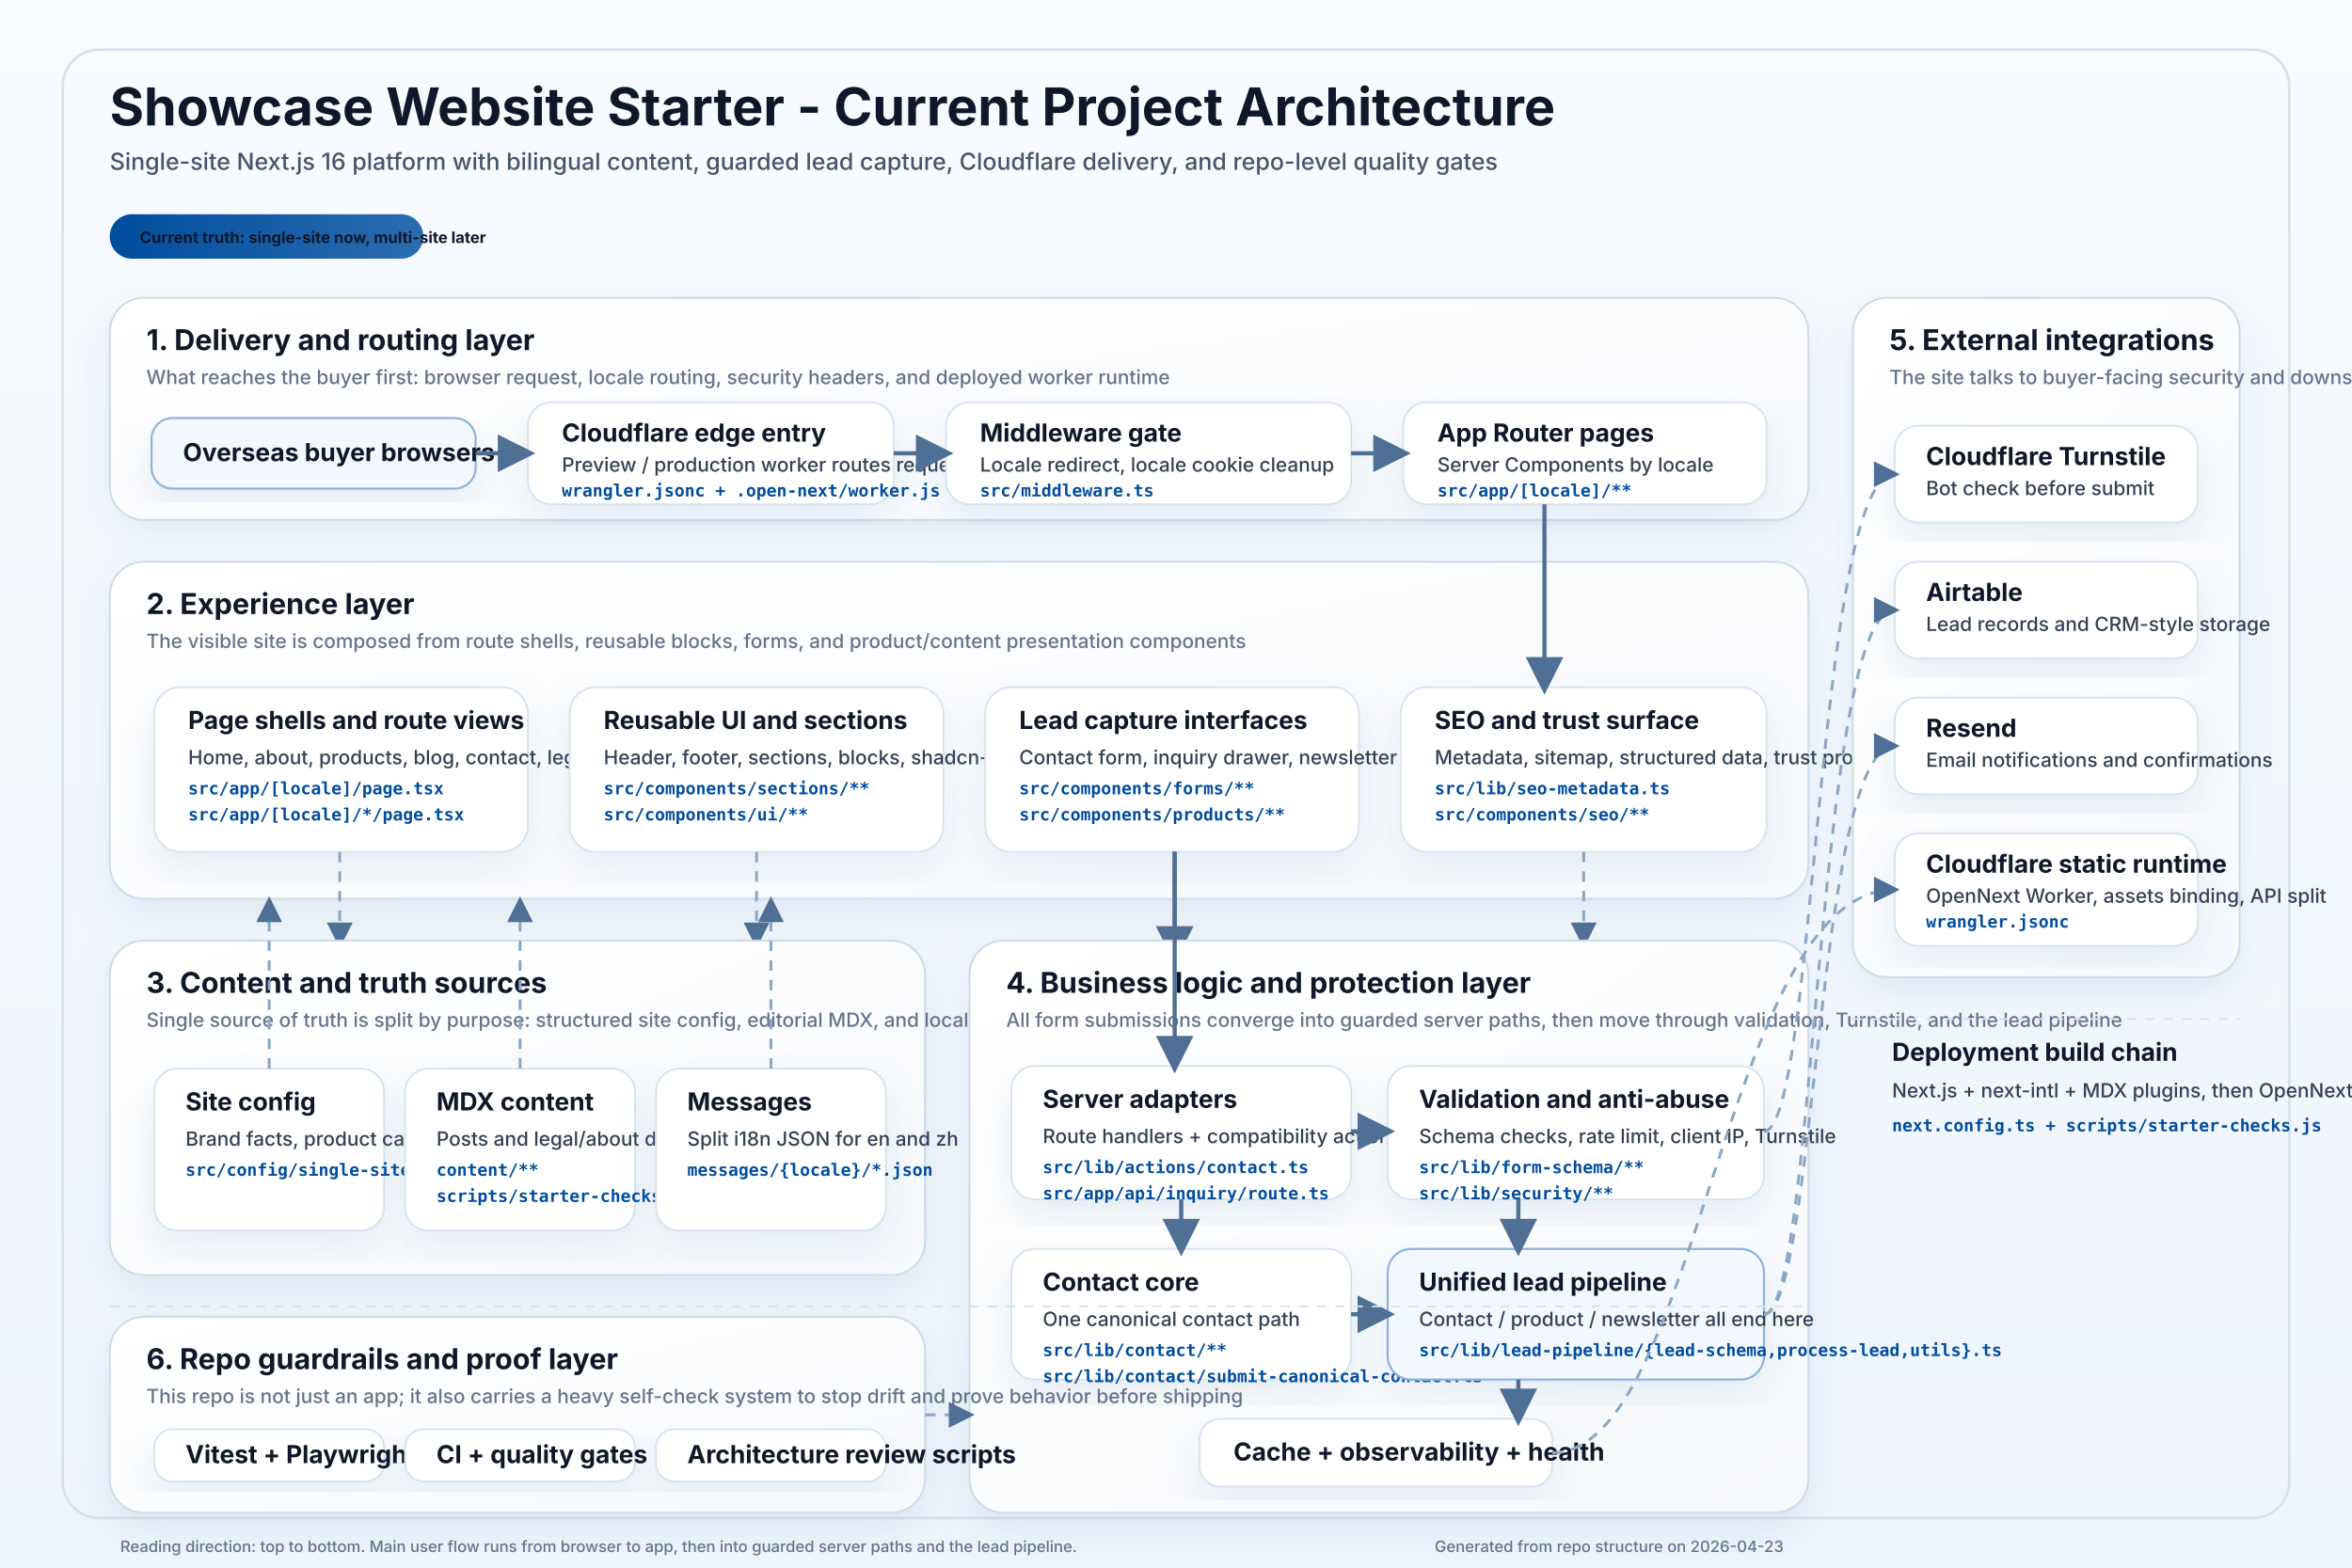
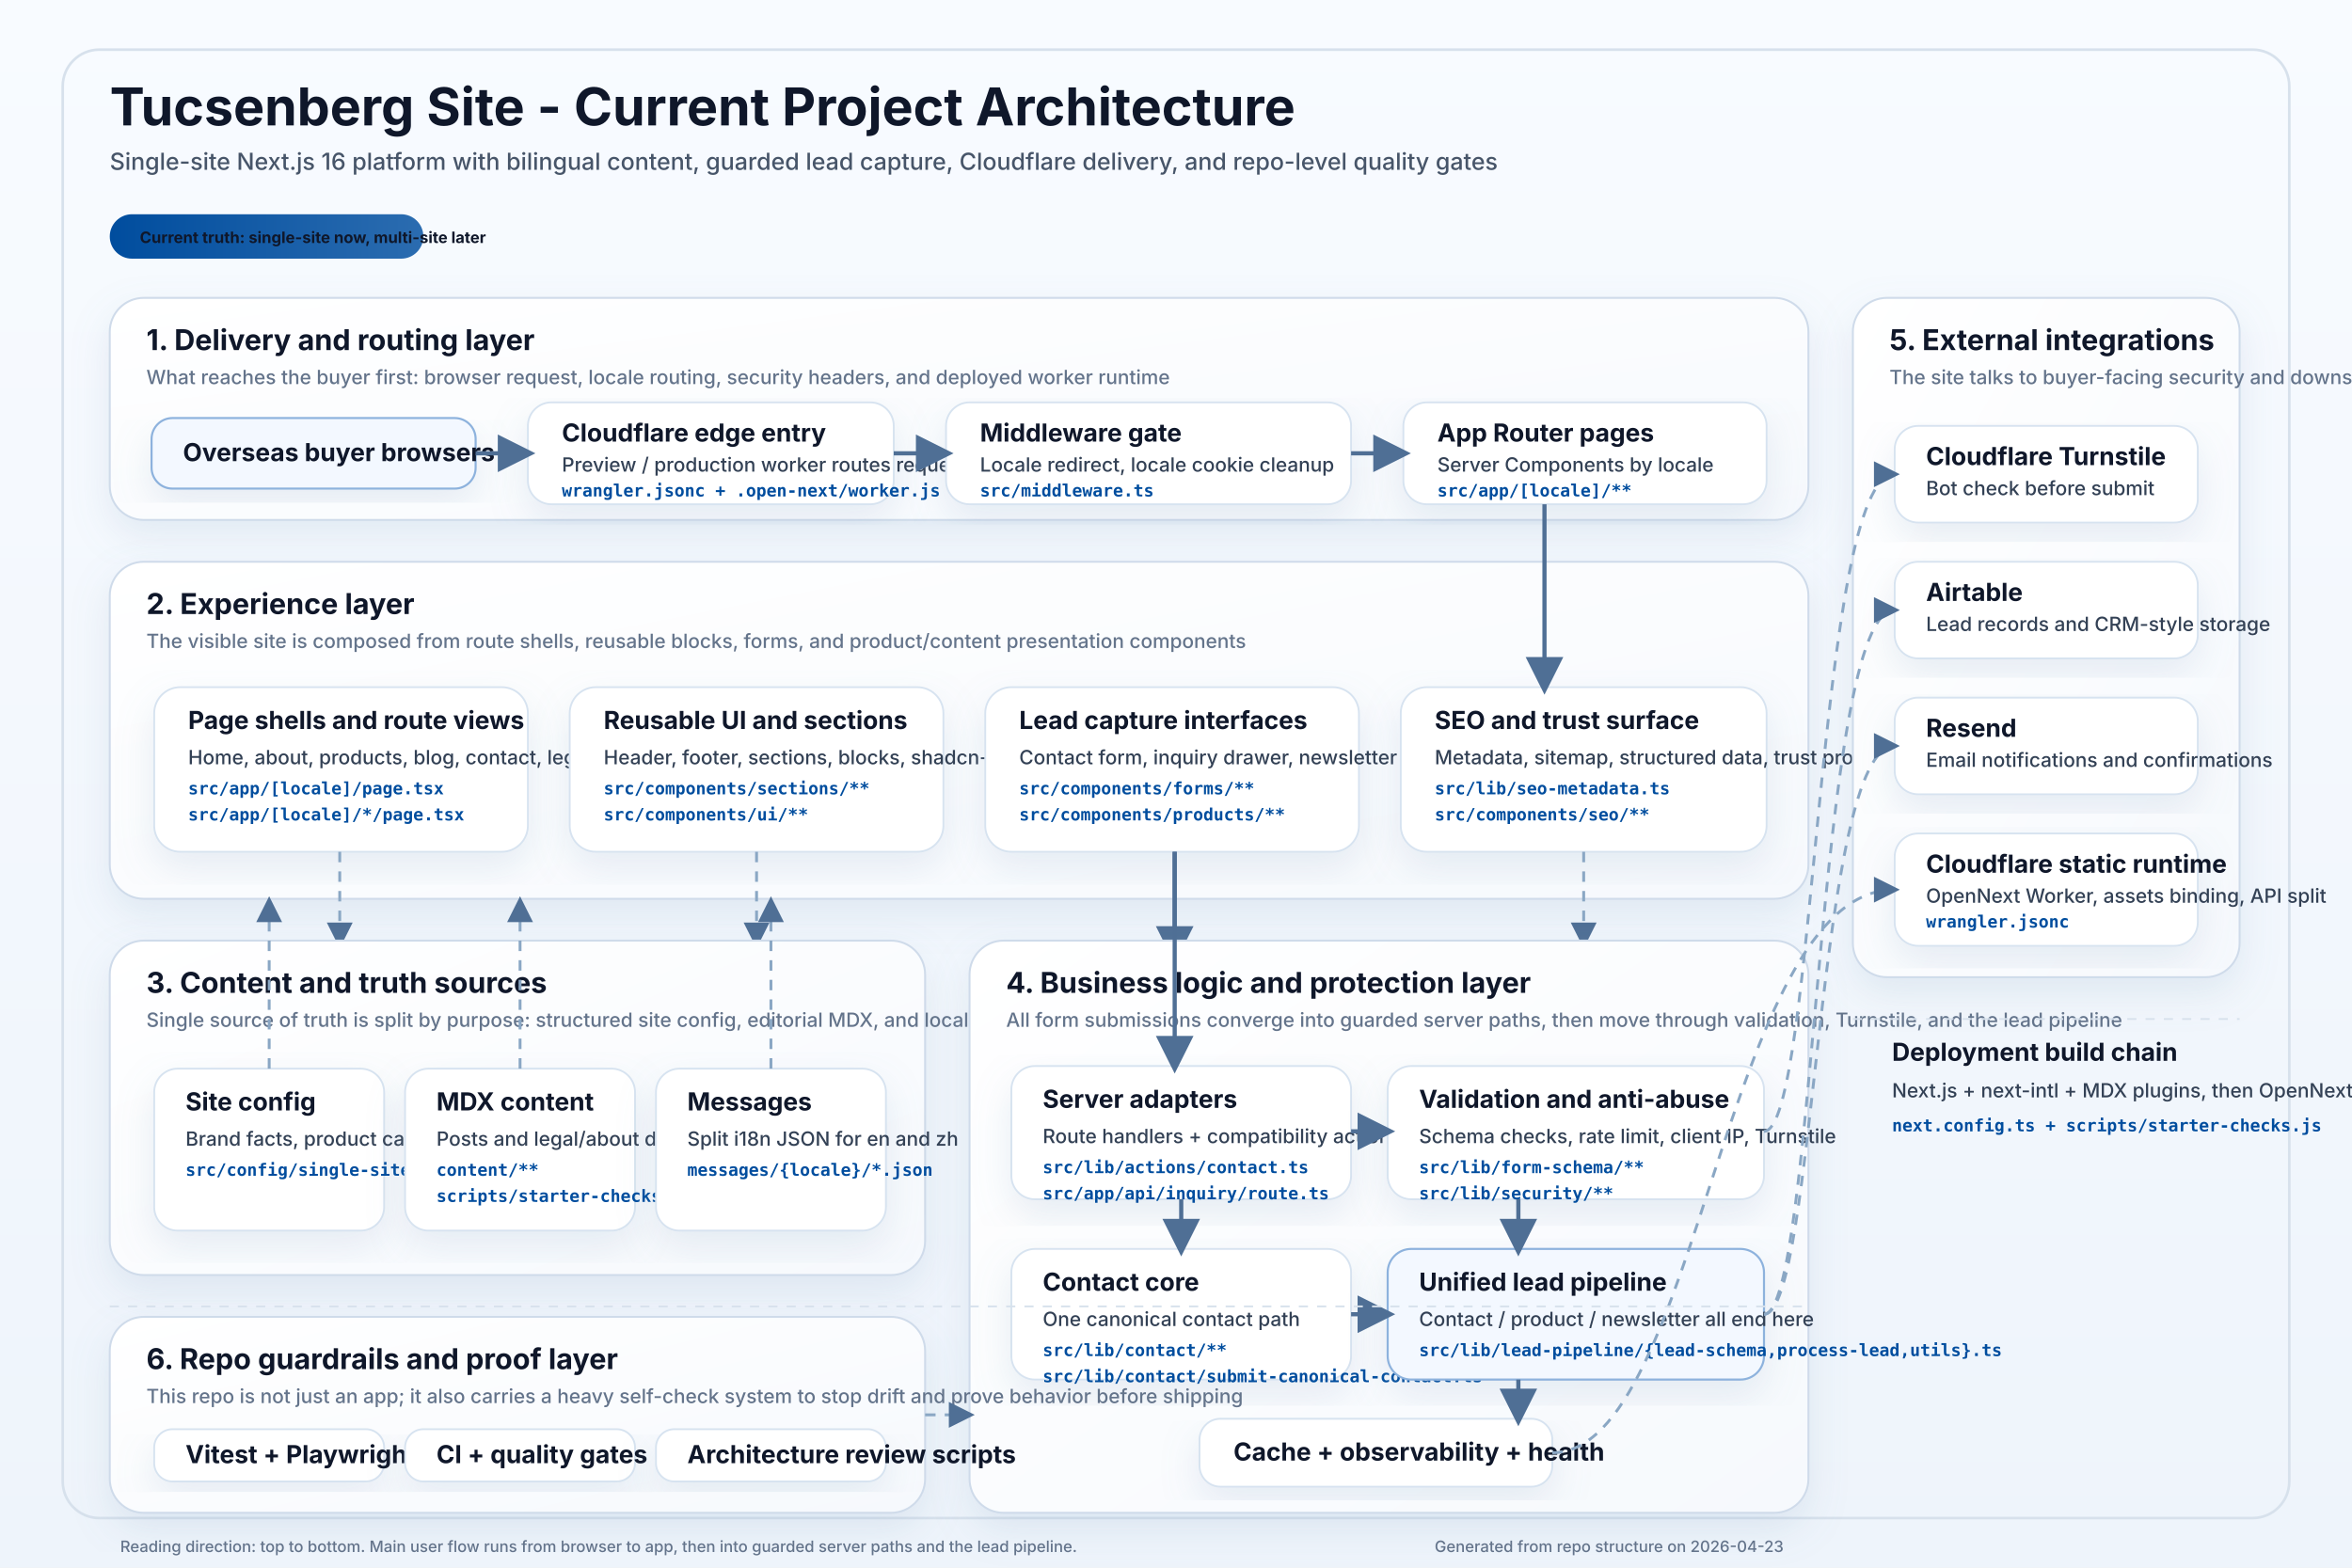
<svg xmlns="http://www.w3.org/2000/svg" width="1800" height="1200" viewBox="0 0 1800 1200" role="img" aria-labelledby="title desc">
  <defs>
    <linearGradient id="bg" x1="0" y1="0" x2="0" y2="1">
      <stop offset="0%" stop-color="#f8fbff" />
      <stop offset="100%" stop-color="#eef4fb" />
    </linearGradient>
    <linearGradient id="panel" x1="0" y1="0" x2="1" y2="1">
      <stop offset="0%" stop-color="#ffffff" />
      <stop offset="100%" stop-color="#f6f9fd" />
    </linearGradient>
    <linearGradient id="accent" x1="0" y1="0" x2="1" y2="0">
      <stop offset="0%" stop-color="#004d9e" />
      <stop offset="100%" stop-color="#2b6cb0" />
    </linearGradient>
    <filter id="shadow" x="-20%" y="-20%" width="140%" height="140%">
      <feDropShadow dx="0" dy="12" stdDeviation="14" flood-color="#8aa7c4" flood-opacity="0.18" />
    </filter>
    <marker id="arrow" viewBox="0 0 10 10" refX="8" refY="5" markerWidth="9" markerHeight="9" orient="auto-start-reverse">
      <path d="M 0 0 L 10 5 L 0 10 z" fill="#4f6f95" />
    </marker>
    <style>
      .title { font: 700 40px Inter, Arial, sans-serif; fill: #0f172a; }
      .subtitle { font: 500 18px Inter, Arial, sans-serif; fill: #475569; }
      .section-title { font: 700 22px Inter, Arial, sans-serif; fill: #0f172a; }
      .section-note { font: 500 15px Inter, Arial, sans-serif; fill: #64748b; }
      .box-title { font: 700 19px Inter, Arial, sans-serif; fill: #0f172a; }
      .box-copy { font: 500 15px Inter, Arial, sans-serif; fill: #334155; }
      .code { font: 600 13px "SFMono-Regular", Menlo, Consolas, monospace; fill: #004d9e; }
      .tiny { font: 500 12px Inter, Arial, sans-serif; fill: #64748b; }
      .chip { font: 700 12px Inter, Arial, sans-serif; fill: #0f172a; }
      .panel { fill: url(#panel); stroke: #cfdbea; stroke-width: 1.5; filter: url(#shadow); }
      .box { fill: #ffffff; stroke: #d7e3f0; stroke-width: 1.4; filter: url(#shadow); }
      .accent-box { fill: #f3f8ff; stroke: #8db2dd; stroke-width: 1.6; filter: url(#shadow); }
      .lane { fill: #ffffff; stroke: #d8e3ef; stroke-width: 1.6; }
      .flow { stroke: #4f6f95; stroke-width: 3.2; fill: none; marker-end: url(#arrow); }
      .flow-soft { stroke: #8aa7c4; stroke-width: 2.2; stroke-dasharray: 8 7; fill: none; marker-end: url(#arrow); }
      .divider { stroke: #d7e1ec; stroke-width: 1.4; stroke-dasharray: 7 7; }
    </style>
  </defs>
  <rect x="0" y="0" width="1800" height="1200" fill="url(#bg)" />
  <rect x="48" y="38" width="1704" height="1124" rx="28" fill="none" stroke="#d7e1ec" stroke-width="2" />
-   <text x="84" y="96" class="title">Showcase Website Starter - Current Project Architecture</text>
+   <text x="84" y="96" class="title">Tucsenberg Site - Current Project Architecture</text>
  <text x="84" y="130" class="subtitle">Single-site Next.js 16 platform with bilingual content, guarded lead capture, Cloudflare delivery, and repo-level quality gates</text>
  <rect x="84" y="164" width="240" height="34" rx="17" fill="url(#accent)" />
  <text x="107" y="186" class="chip" fill="#ffffff">Current truth: single-site now, multi-site later</text>
  <g>
    <rect x="84" y="228" width="1300" height="170" rx="26" class="panel" />
    <text x="112" y="268" class="section-title">1. Delivery and routing layer</text>
    <text x="112" y="294" class="section-note">What reaches the buyer first: browser request, locale routing, security headers, and deployed worker runtime</text>
    <rect x="116" y="320" width="248" height="54" rx="16" class="accent-box" />
    <text x="140" y="353" class="box-title">Overseas buyer browsers</text>
    <rect x="404" y="308" width="280" height="78" rx="18" class="box" />
    <text x="430" y="338" class="box-title">Cloudflare edge entry</text>
    <text x="430" y="361" class="box-copy">Preview / production worker routes requests</text>
    <text x="430" y="380" class="code">wrangler.jsonc + .open-next/worker.js</text>
    <rect x="724" y="308" width="310" height="78" rx="18" class="box" />
    <text x="750" y="338" class="box-title">Middleware gate</text>
    <text x="750" y="361" class="box-copy">Locale redirect, locale cookie cleanup</text>
    <text x="750" y="380" class="code">src/middleware.ts</text>
    <rect x="1074" y="308" width="278" height="78" rx="18" class="box" />
    <text x="1100" y="338" class="box-title">App Router pages</text>
    <text x="1100" y="361" class="box-copy">Server Components by locale</text>
    <text x="1100" y="380" class="code">src/app/[locale]/**</text>
    <path d="M364 347 L404 347" class="flow" />
    <path d="M684 347 L724 347" class="flow" />
    <path d="M1034 347 L1074 347" class="flow" />
  </g>
  <g>
    <rect x="84" y="430" width="1300" height="258" rx="26" class="panel" />
    <text x="112" y="470" class="section-title">2. Experience layer</text>
    <text x="112" y="496" class="section-note">The visible site is composed from route shells, reusable blocks, forms, and product/content presentation components</text>
    <rect x="118" y="526" width="286" height="126" rx="20" class="box" />
    <text x="144" y="558" class="box-title">Page shells and route views</text>
    <text x="144" y="585" class="box-copy">Home, about, products, blog, contact, legal pages</text>
    <text x="144" y="608" class="code">src/app/[locale]/page.tsx</text>
    <text x="144" y="628" class="code">src/app/[locale]/*/page.tsx</text>
    <rect x="436" y="526" width="286" height="126" rx="20" class="box" />
    <text x="462" y="558" class="box-title">Reusable UI and sections</text>
    <text x="462" y="585" class="box-copy">Header, footer, sections, blocks, shadcn-based UI</text>
    <text x="462" y="608" class="code">src/components/sections/**</text>
    <text x="462" y="628" class="code">src/components/ui/**</text>
    <rect x="754" y="526" width="286" height="126" rx="20" class="box" />
    <text x="780" y="558" class="box-title">Lead capture interfaces</text>
    <text x="780" y="585" class="box-copy">Contact form, inquiry drawer, newsletter widgets</text>
    <text x="780" y="608" class="code">src/components/forms/**</text>
    <text x="780" y="628" class="code">src/components/products/**</text>
    <rect x="1072" y="526" width="280" height="126" rx="20" class="box" />
    <text x="1098" y="558" class="box-title">SEO and trust surface</text>
    <text x="1098" y="585" class="box-copy">Metadata, sitemap, structured data, trust proof</text>
    <text x="1098" y="608" class="code">src/lib/seo-metadata.ts</text>
    <text x="1098" y="628" class="code">src/components/seo/**</text>
    <path d="M1182 386 L1182 526" class="flow" />
    <path d="M899 652 L899 732" class="flow" />
    <path d="M260 652 L260 722" class="flow-soft" />
    <path d="M579 652 L579 722" class="flow-soft" />
    <path d="M1212 652 L1212 722" class="flow-soft" />
  </g>
  <g>
    <rect x="84" y="720" width="624" height="256" rx="26" class="panel" />
    <text x="112" y="760" class="section-title">3. Content and truth sources</text>
    <text x="112" y="786" class="section-note">Single source of truth is split by purpose: structured site config, editorial MDX, and locale messages</text>
    <rect x="118" y="818" width="176" height="124" rx="18" class="box" />
    <text x="142" y="850" class="box-title">Site config</text>
    <text x="142" y="877" class="box-copy">Brand facts, product catalog, SEO truth</text>
    <text x="142" y="900" class="code">src/config/single-site*.ts</text>
    <rect x="310" y="818" width="176" height="124" rx="18" class="box" />
    <text x="334" y="850" class="box-title">MDX content</text>
    <text x="334" y="877" class="box-copy">Posts and legal/about draft content</text>
    <text x="334" y="900" class="code">content/**</text>
    <text x="334" y="920" class="code">scripts/starter-checks.js content-manifest</text>
    <rect x="502" y="818" width="176" height="124" rx="18" class="box" />
    <text x="526" y="850" class="box-title">Messages</text>
    <text x="526" y="877" class="box-copy">Split i18n JSON for en and zh</text>
    <text x="526" y="900" class="code">messages/{locale}/*.json</text>
    <path d="M206 818 L206 690" class="flow-soft" />
    <path d="M398 818 L398 690" class="flow-soft" />
    <path d="M590 818 L590 690" class="flow-soft" />
  </g>
  <g>
    <rect x="742" y="720" width="642" height="438" rx="26" class="panel" />
    <text x="770" y="760" class="section-title">4. Business logic and protection layer</text>
    <text x="770" y="786" class="section-note">All form submissions converge into guarded server paths, then move through validation, Turnstile, and the lead pipeline</text>
    <rect x="774" y="816" width="260" height="102" rx="18" class="box" />
    <text x="798" y="848" class="box-title">Server adapters</text>
    <text x="798" y="875" class="box-copy">Route handlers + compatibility action</text>
    <text x="798" y="898" class="code">src/lib/actions/contact.ts</text>
    <text x="798" y="918" class="code">src/app/api/inquiry/route.ts</text>
    <rect x="1062" y="816" width="288" height="102" rx="18" class="box" />
    <text x="1086" y="848" class="box-title">Validation and anti-abuse</text>
    <text x="1086" y="875" class="box-copy">Schema checks, rate limit, client IP, Turnstile</text>
    <text x="1086" y="898" class="code">src/lib/form-schema/**</text>
    <text x="1086" y="918" class="code">src/lib/security/**</text>
    <rect x="774" y="956" width="260" height="100" rx="18" class="box" />
    <text x="798" y="988" class="box-title">Contact core</text>
    <text x="798" y="1015" class="box-copy">One canonical contact path</text>
    <text x="798" y="1038" class="code">src/lib/contact/**</text>
    <text x="798" y="1058" class="code">src/lib/contact/submit-canonical-contact.ts</text>
    <rect x="1062" y="956" width="288" height="100" rx="18" class="accent-box" />
    <text x="1086" y="988" class="box-title">Unified lead pipeline</text>
    <text x="1086" y="1015" class="box-copy">Contact / product / newsletter all end here</text>
    <text x="1086" y="1038" class="code">src/lib/lead-pipeline/{lead-schema,process-lead,utils}.ts</text>
    <rect x="918" y="1086" width="270" height="52" rx="16" class="box" />
    <text x="944" y="1118" class="box-title">Cache + observability + health</text>
    <path d="M899 652 L899 816" class="flow" />
    <path d="M1034 866 L1062 866" class="flow" />
    <path d="M1162 918 L1162 956" class="flow" />
    <path d="M904 918 L904 956" class="flow" />
    <path d="M1034 1006 L1062 1006" class="flow" />
    <path d="M1162 1056 L1162 1086" class="flow" />
  </g>
  <g>
    <rect x="1418" y="228" width="296" height="520" rx="26" class="panel" />
    <text x="1446" y="268" class="section-title">5. External integrations</text>
    <text x="1446" y="294" class="section-note">The site talks to buyer-facing security and downstream sales tooling, plus Cloudflare cache primitives</text>
    <rect x="1450" y="326" width="232" height="74" rx="18" class="box" />
    <text x="1474" y="356" class="box-title">Cloudflare Turnstile</text>
    <text x="1474" y="379" class="box-copy">Bot check before submit</text>
    <rect x="1450" y="430" width="232" height="74" rx="18" class="box" />
    <text x="1474" y="460" class="box-title">Airtable</text>
    <text x="1474" y="483" class="box-copy">Lead records and CRM-style storage</text>
    <rect x="1450" y="534" width="232" height="74" rx="18" class="box" />
    <text x="1474" y="564" class="box-title">Resend</text>
    <text x="1474" y="587" class="box-copy">Email notifications and confirmations</text>
    <rect x="1450" y="638" width="232" height="86" rx="18" class="box" />
    <text x="1474" y="668" class="box-title">Cloudflare static runtime</text>
    <text x="1474" y="691" class="box-copy">OpenNext Worker, assets binding, API split</text>
    <text x="1474" y="710" class="code">wrangler.jsonc</text>
    <path d="M1350 866 C1390 866 1390 363 1450 363" class="flow-soft" />
    <path d="M1350 1006 C1390 1006 1390 467 1450 467" class="flow-soft" />
    <path d="M1350 1006 C1390 1006 1390 571 1450 571" class="flow-soft" />
    <path d="M1188 1112 C1300 1112 1320 681 1450 681" class="flow-soft" />
  </g>
  <g>
    <rect x="84" y="1008" width="624" height="150" rx="26" class="panel" />
    <text x="112" y="1048" class="section-title">6. Repo guardrails and proof layer</text>
    <text x="112" y="1074" class="section-note">This repo is not just an app; it also carries a heavy self-check system to stop drift and prove behavior before shipping</text>
    <rect x="118" y="1094" width="176" height="40" rx="14" class="box" />
    <text x="142" y="1120" class="box-title">Vitest + Playwright</text>
    <rect x="310" y="1094" width="176" height="40" rx="14" class="box" />
    <text x="334" y="1120" class="box-title">CI + quality gates</text>
    <rect x="502" y="1094" width="176" height="40" rx="14" class="box" />
    <text x="526" y="1120" class="box-title">Architecture review scripts</text>
    <path d="M708 1083 L742 1083" class="flow-soft" />
  </g>
  <line x1="1418" y1="780" x2="1714" y2="780" class="divider" />
  <text x="1448" y="812" class="box-title">Deployment build chain</text>
  <text x="1448" y="840" class="box-copy">Next.js + next-intl + MDX plugins, then OpenNext to Cloudflare</text>
  <text x="1448" y="866" class="code">next.config.ts + scripts/starter-checks.js</text>
  <line x1="84" y1="1000" x2="1384" y2="1000" class="divider" />
  <text x="92" y="1188" class="tiny">Reading direction: top to bottom. Main user flow runs from browser to app, then into guarded server paths and the lead pipeline.</text>
  <text x="1365" y="1188" class="tiny" text-anchor="end">Generated from repo structure on 2026-04-23</text>
</svg>
